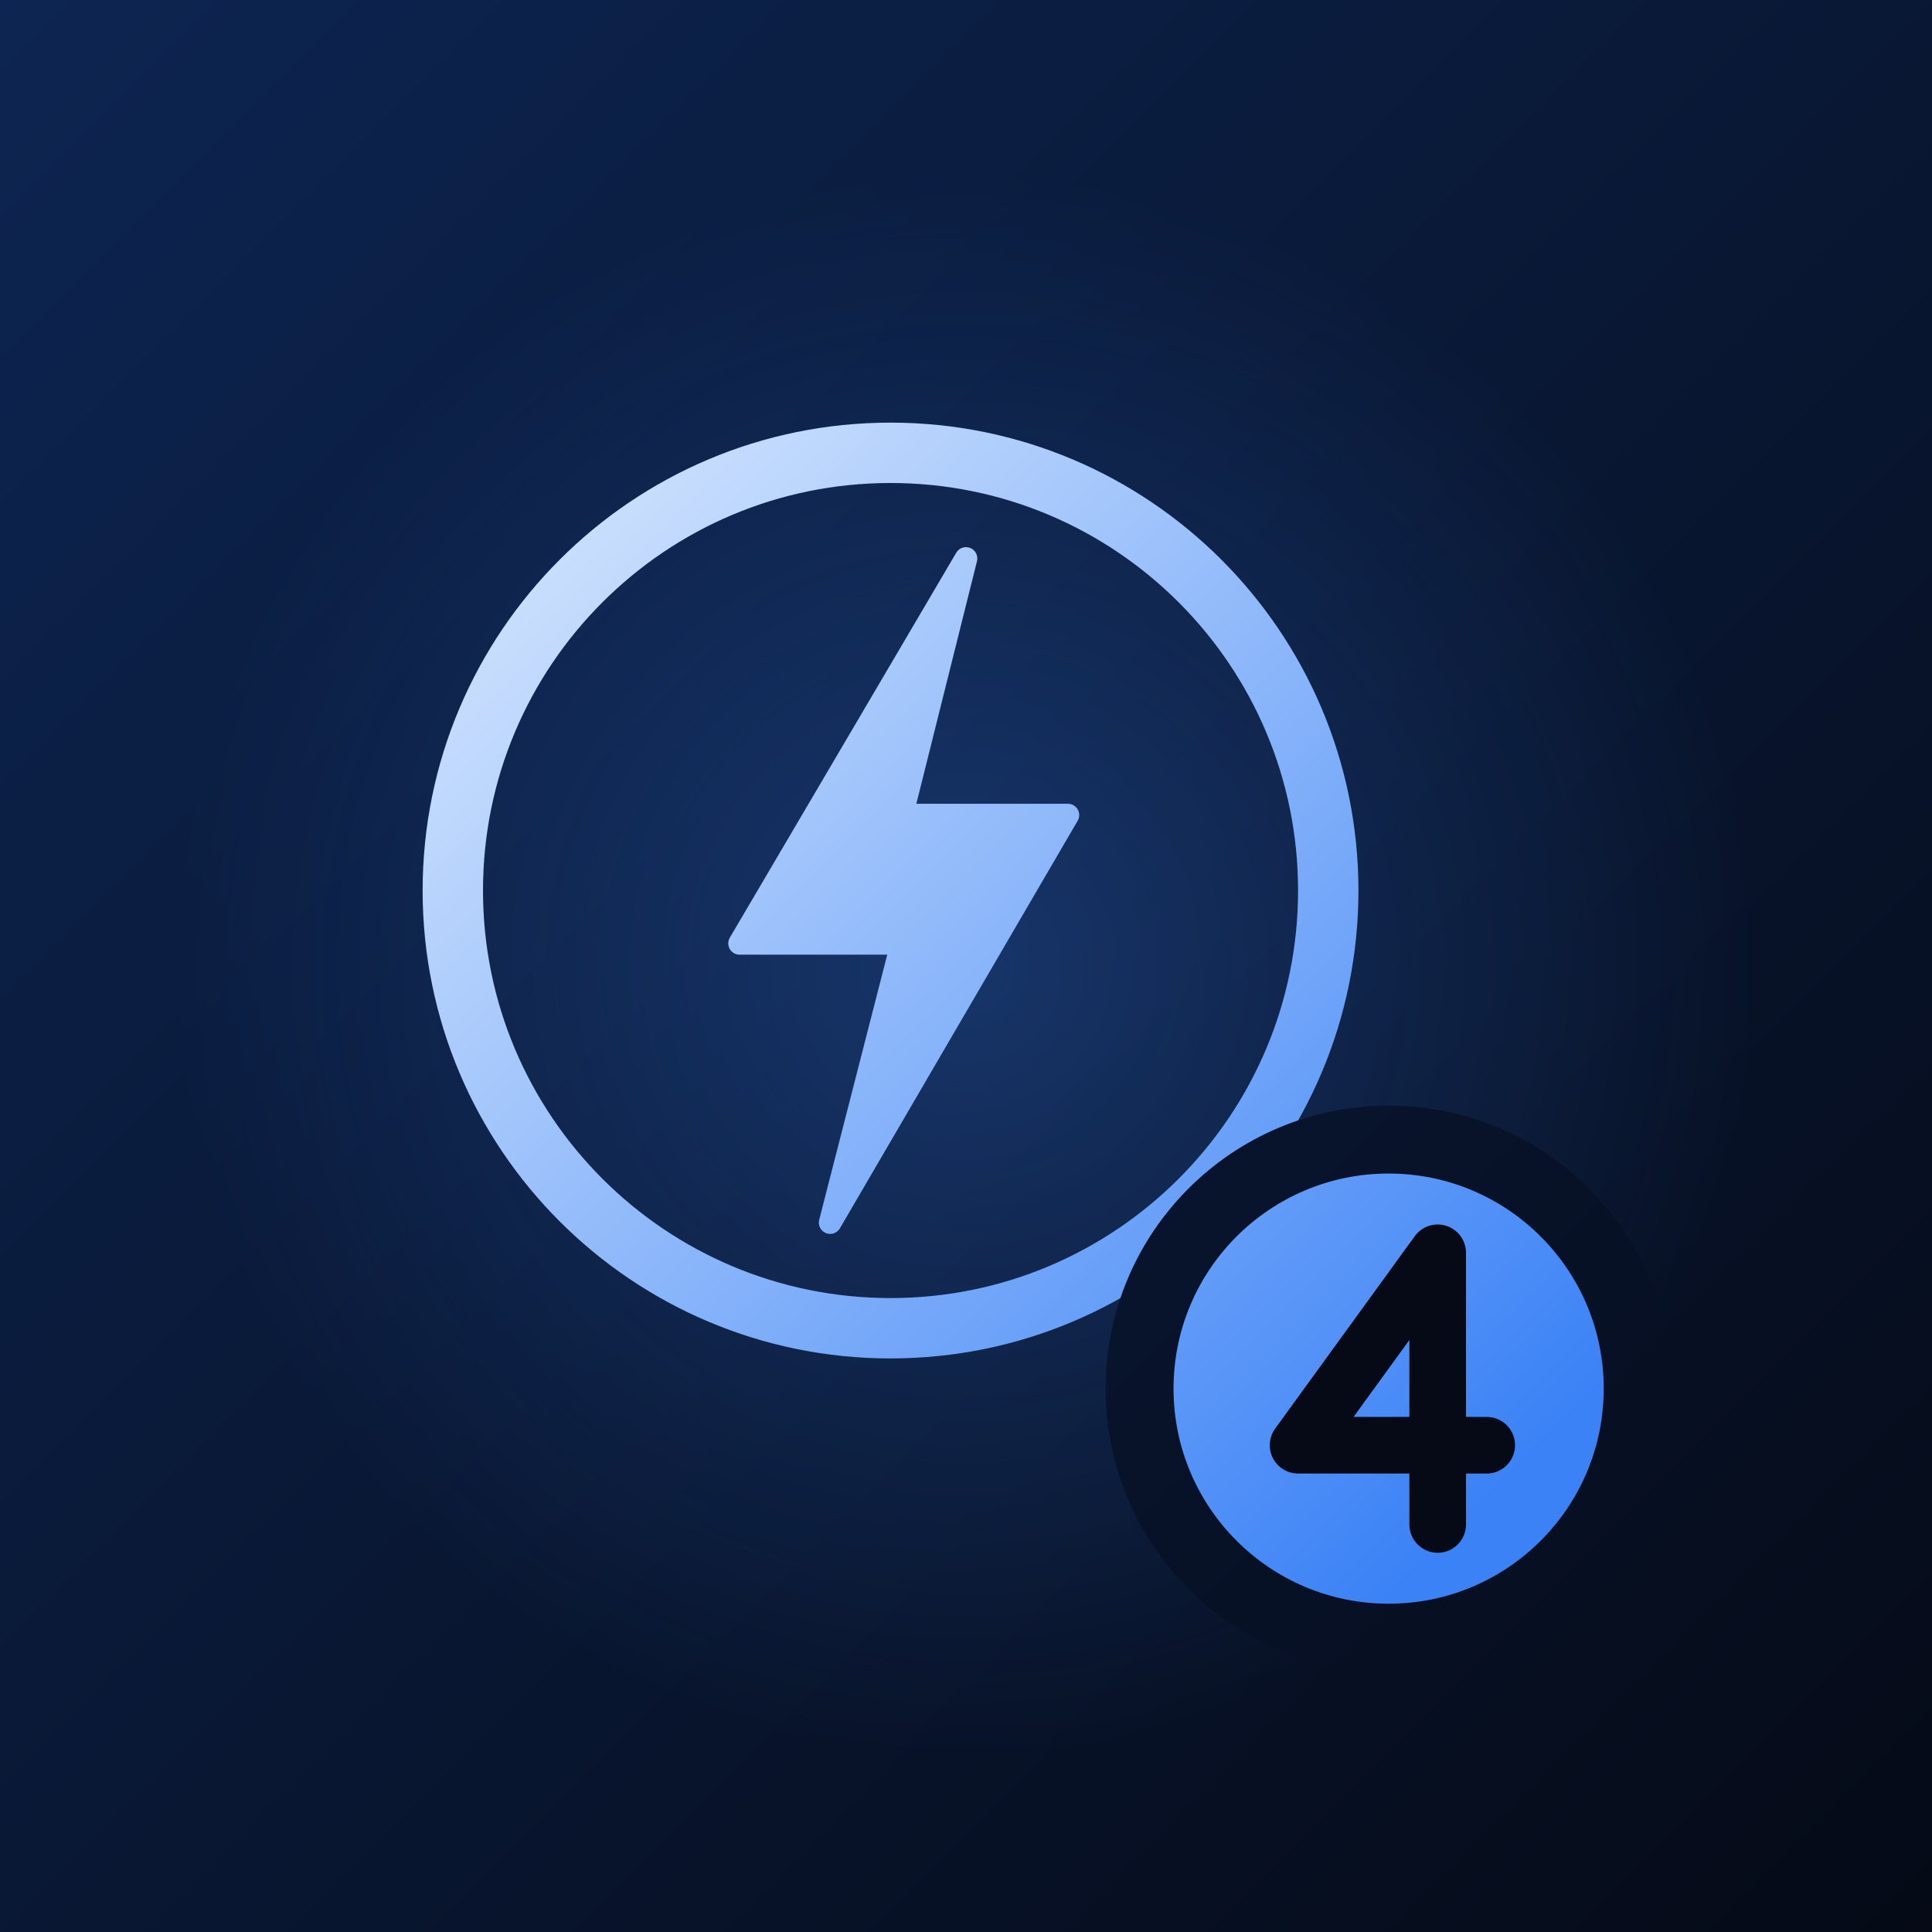
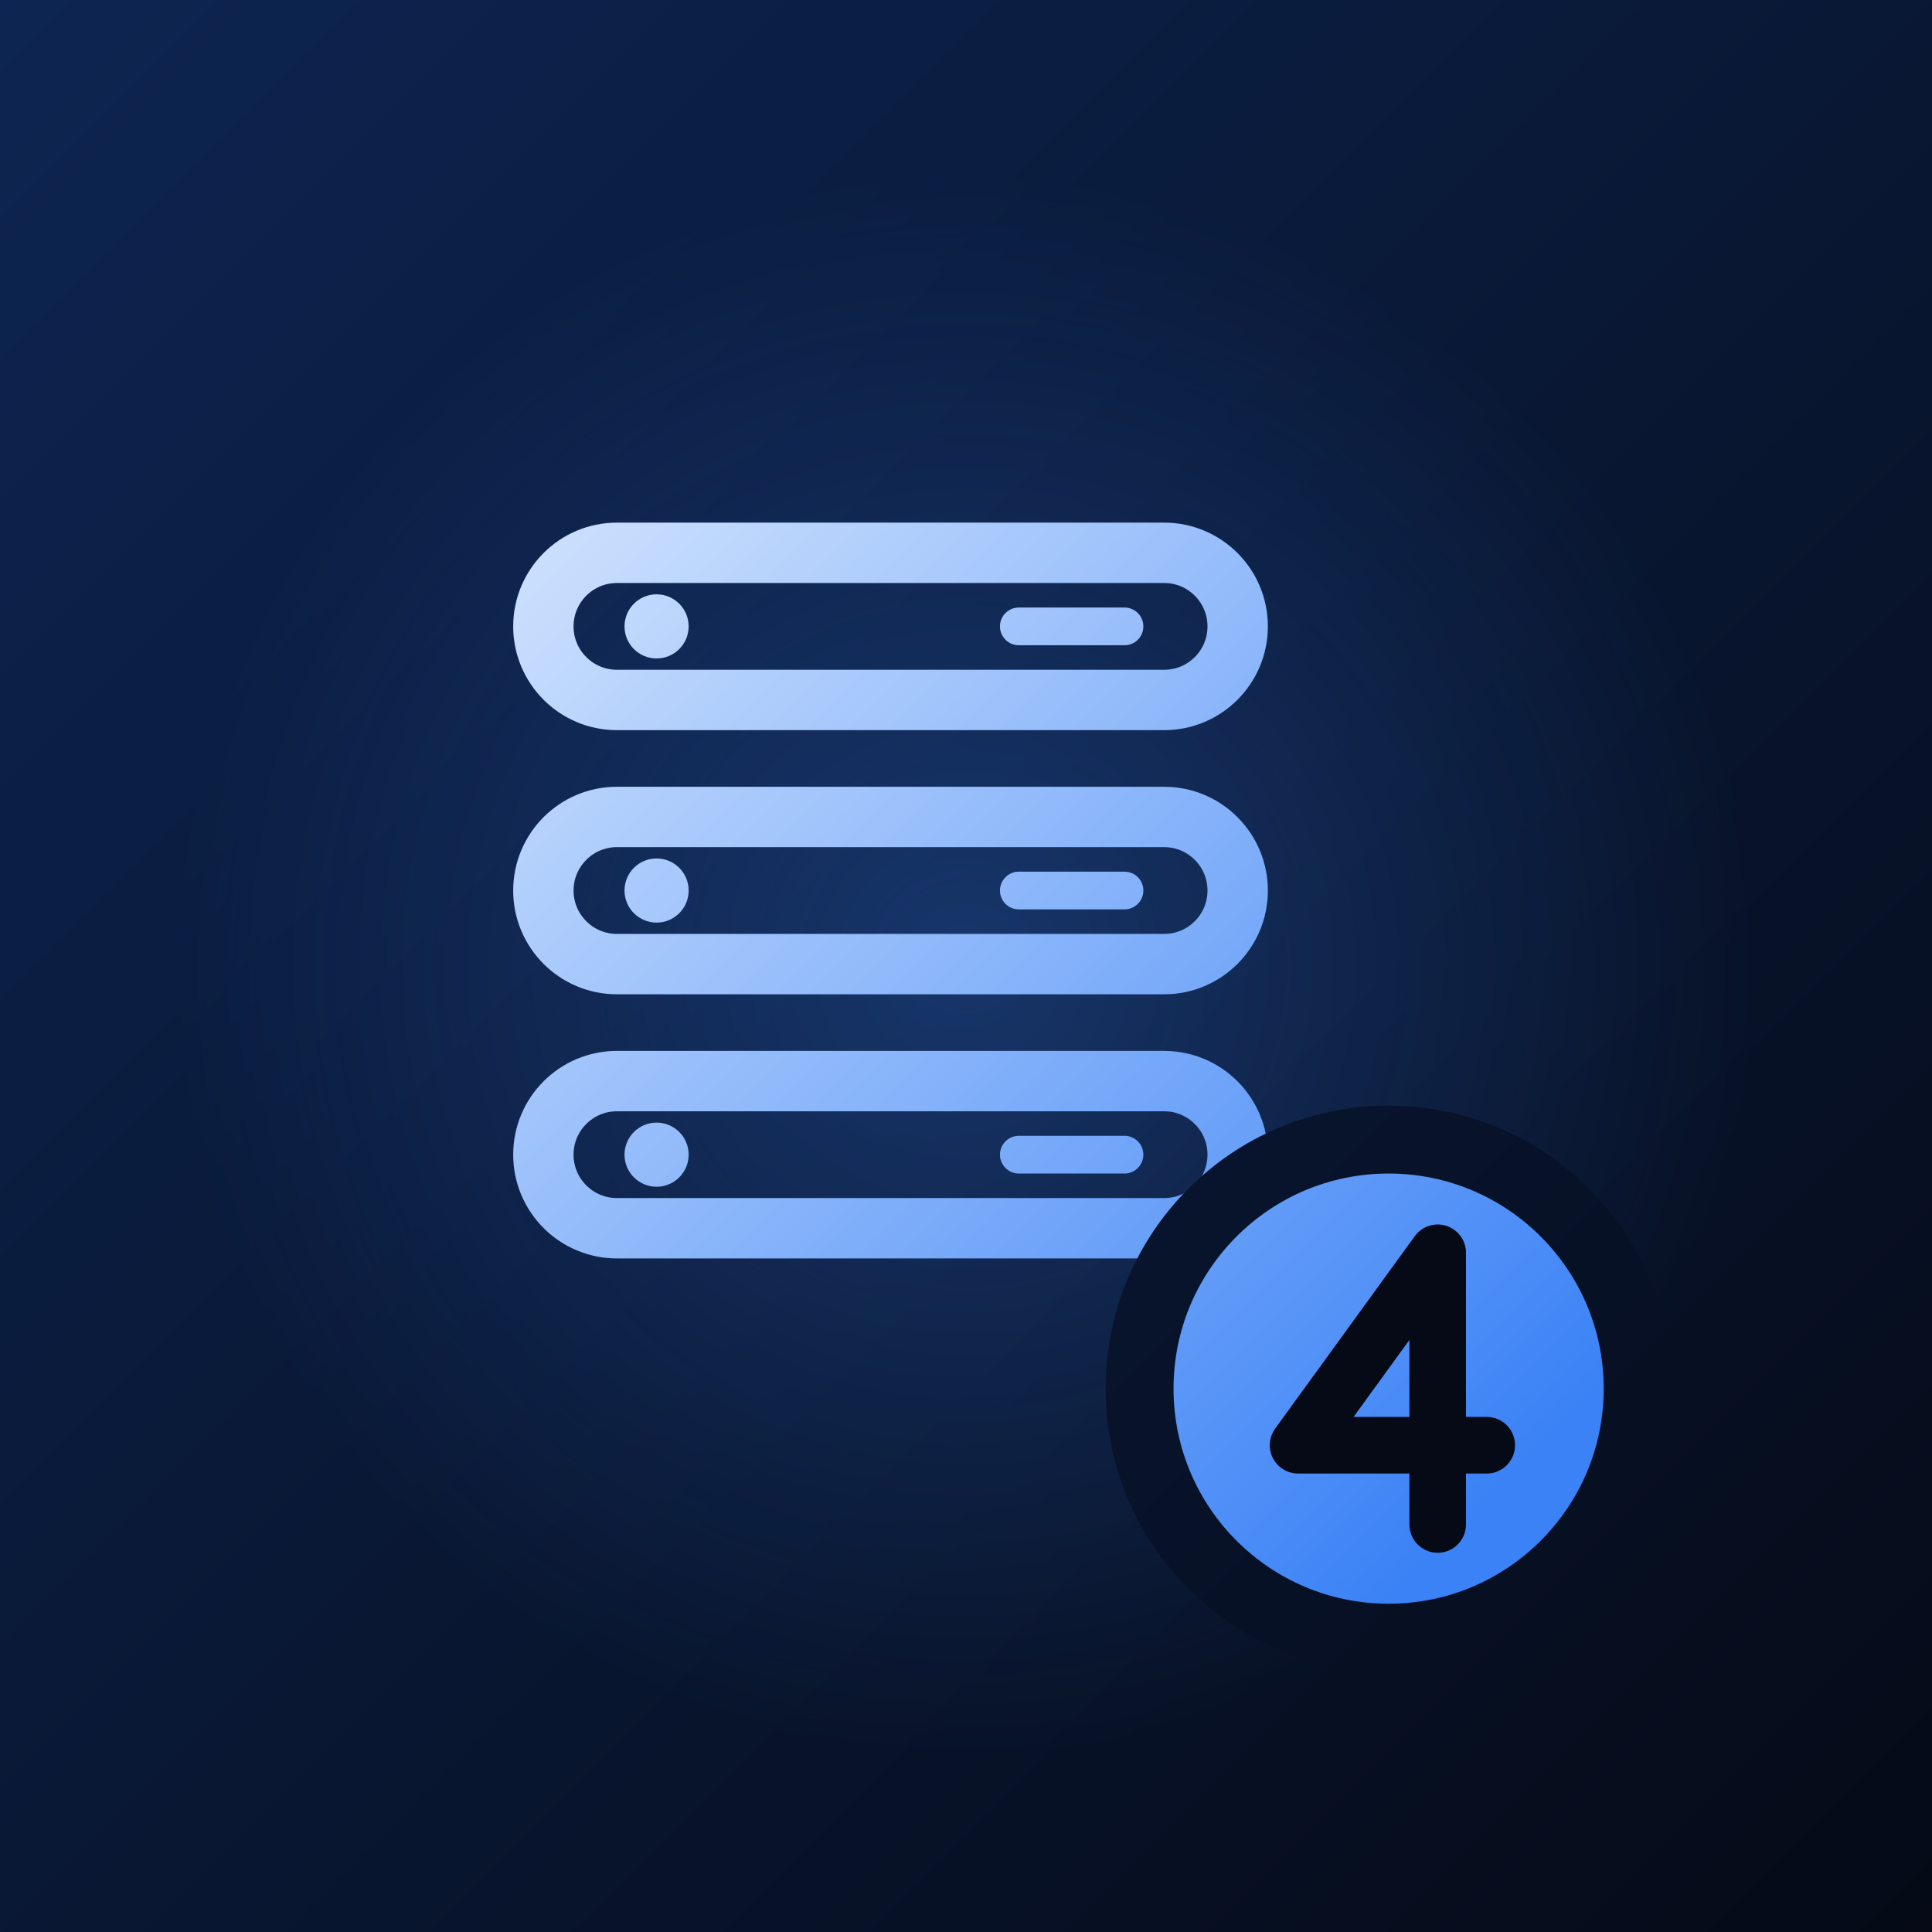
<svg xmlns="http://www.w3.org/2000/svg" viewBox="0 0 1024 1024">
  <defs>
    <linearGradient id="bg" x1="0" y1="0" x2="1024" y2="1024" gradientUnits="userSpaceOnUse">
      <stop offset="0" stop-color="#0d2552" />
      <stop offset="1" stop-color="#050a16" />
    </linearGradient>
    <linearGradient id="mark" x1="232" y1="232" x2="792" y2="792" gradientUnits="userSpaceOnUse">
      <stop offset="0" stop-color="#dbeafe" />
      <stop offset="1" stop-color="#3b82f6" />
    </linearGradient>
    <radialGradient id="glow" cx="512" cy="512" r="420" gradientUnits="userSpaceOnUse">
      <stop offset="0" stop-color="#3b82f6" stop-opacity="0.28" />
      <stop offset="1" stop-color="#3b82f6" stop-opacity="0" />
    </radialGradient>
  </defs>
  <rect width="1024" height="1024" fill="url(#bg)" />
  <rect width="1024" height="1024" fill="url(#glow)" />
-   <circle cx="472" cy="472" r="232" fill="none" stroke="url(#mark)" stroke-width="32" />
-   <path d="M 512 296 L 392 500 H 478 L 440 648 L 566 432 H 478 Z" fill="url(#mark)" stroke="url(#mark)" stroke-width="12" stroke-linejoin="round" />
+   <rect x="288" y="293" width="368" height="78" rx="39" fill="none" stroke="url(#mark)" stroke-width="32" />
+   <circle cx="348" cy="332" r="17" fill="url(#mark)" />
+   <path d="M 540 332 H 596" stroke="url(#mark)" stroke-width="20" stroke-linecap="round" />
+   <rect x="288" y="433" width="368" height="78" rx="39" fill="none" stroke="url(#mark)" stroke-width="32" />
+   <circle cx="348" cy="472" r="17" fill="url(#mark)" />
+   <path d="M 540 472 H 596" stroke="url(#mark)" stroke-width="20" stroke-linecap="round" />
+   <rect x="288" y="573" width="368" height="78" rx="39" fill="none" stroke="url(#mark)" stroke-width="32" />
+   <circle cx="348" cy="612" r="17" fill="url(#mark)" />
+   <path d="M 540 612 H 596" stroke="url(#mark)" stroke-width="20" stroke-linecap="round" />
  <circle cx="736" cy="736" r="132" fill="url(#mark)" stroke="url(#bg)" stroke-width="36" />
  <path transform="translate(736 736)" d="M 26 72 V -72 L -48 30 H 52" fill="none" stroke="#050a16" stroke-width="30" stroke-linecap="round" stroke-linejoin="round" />
</svg>
